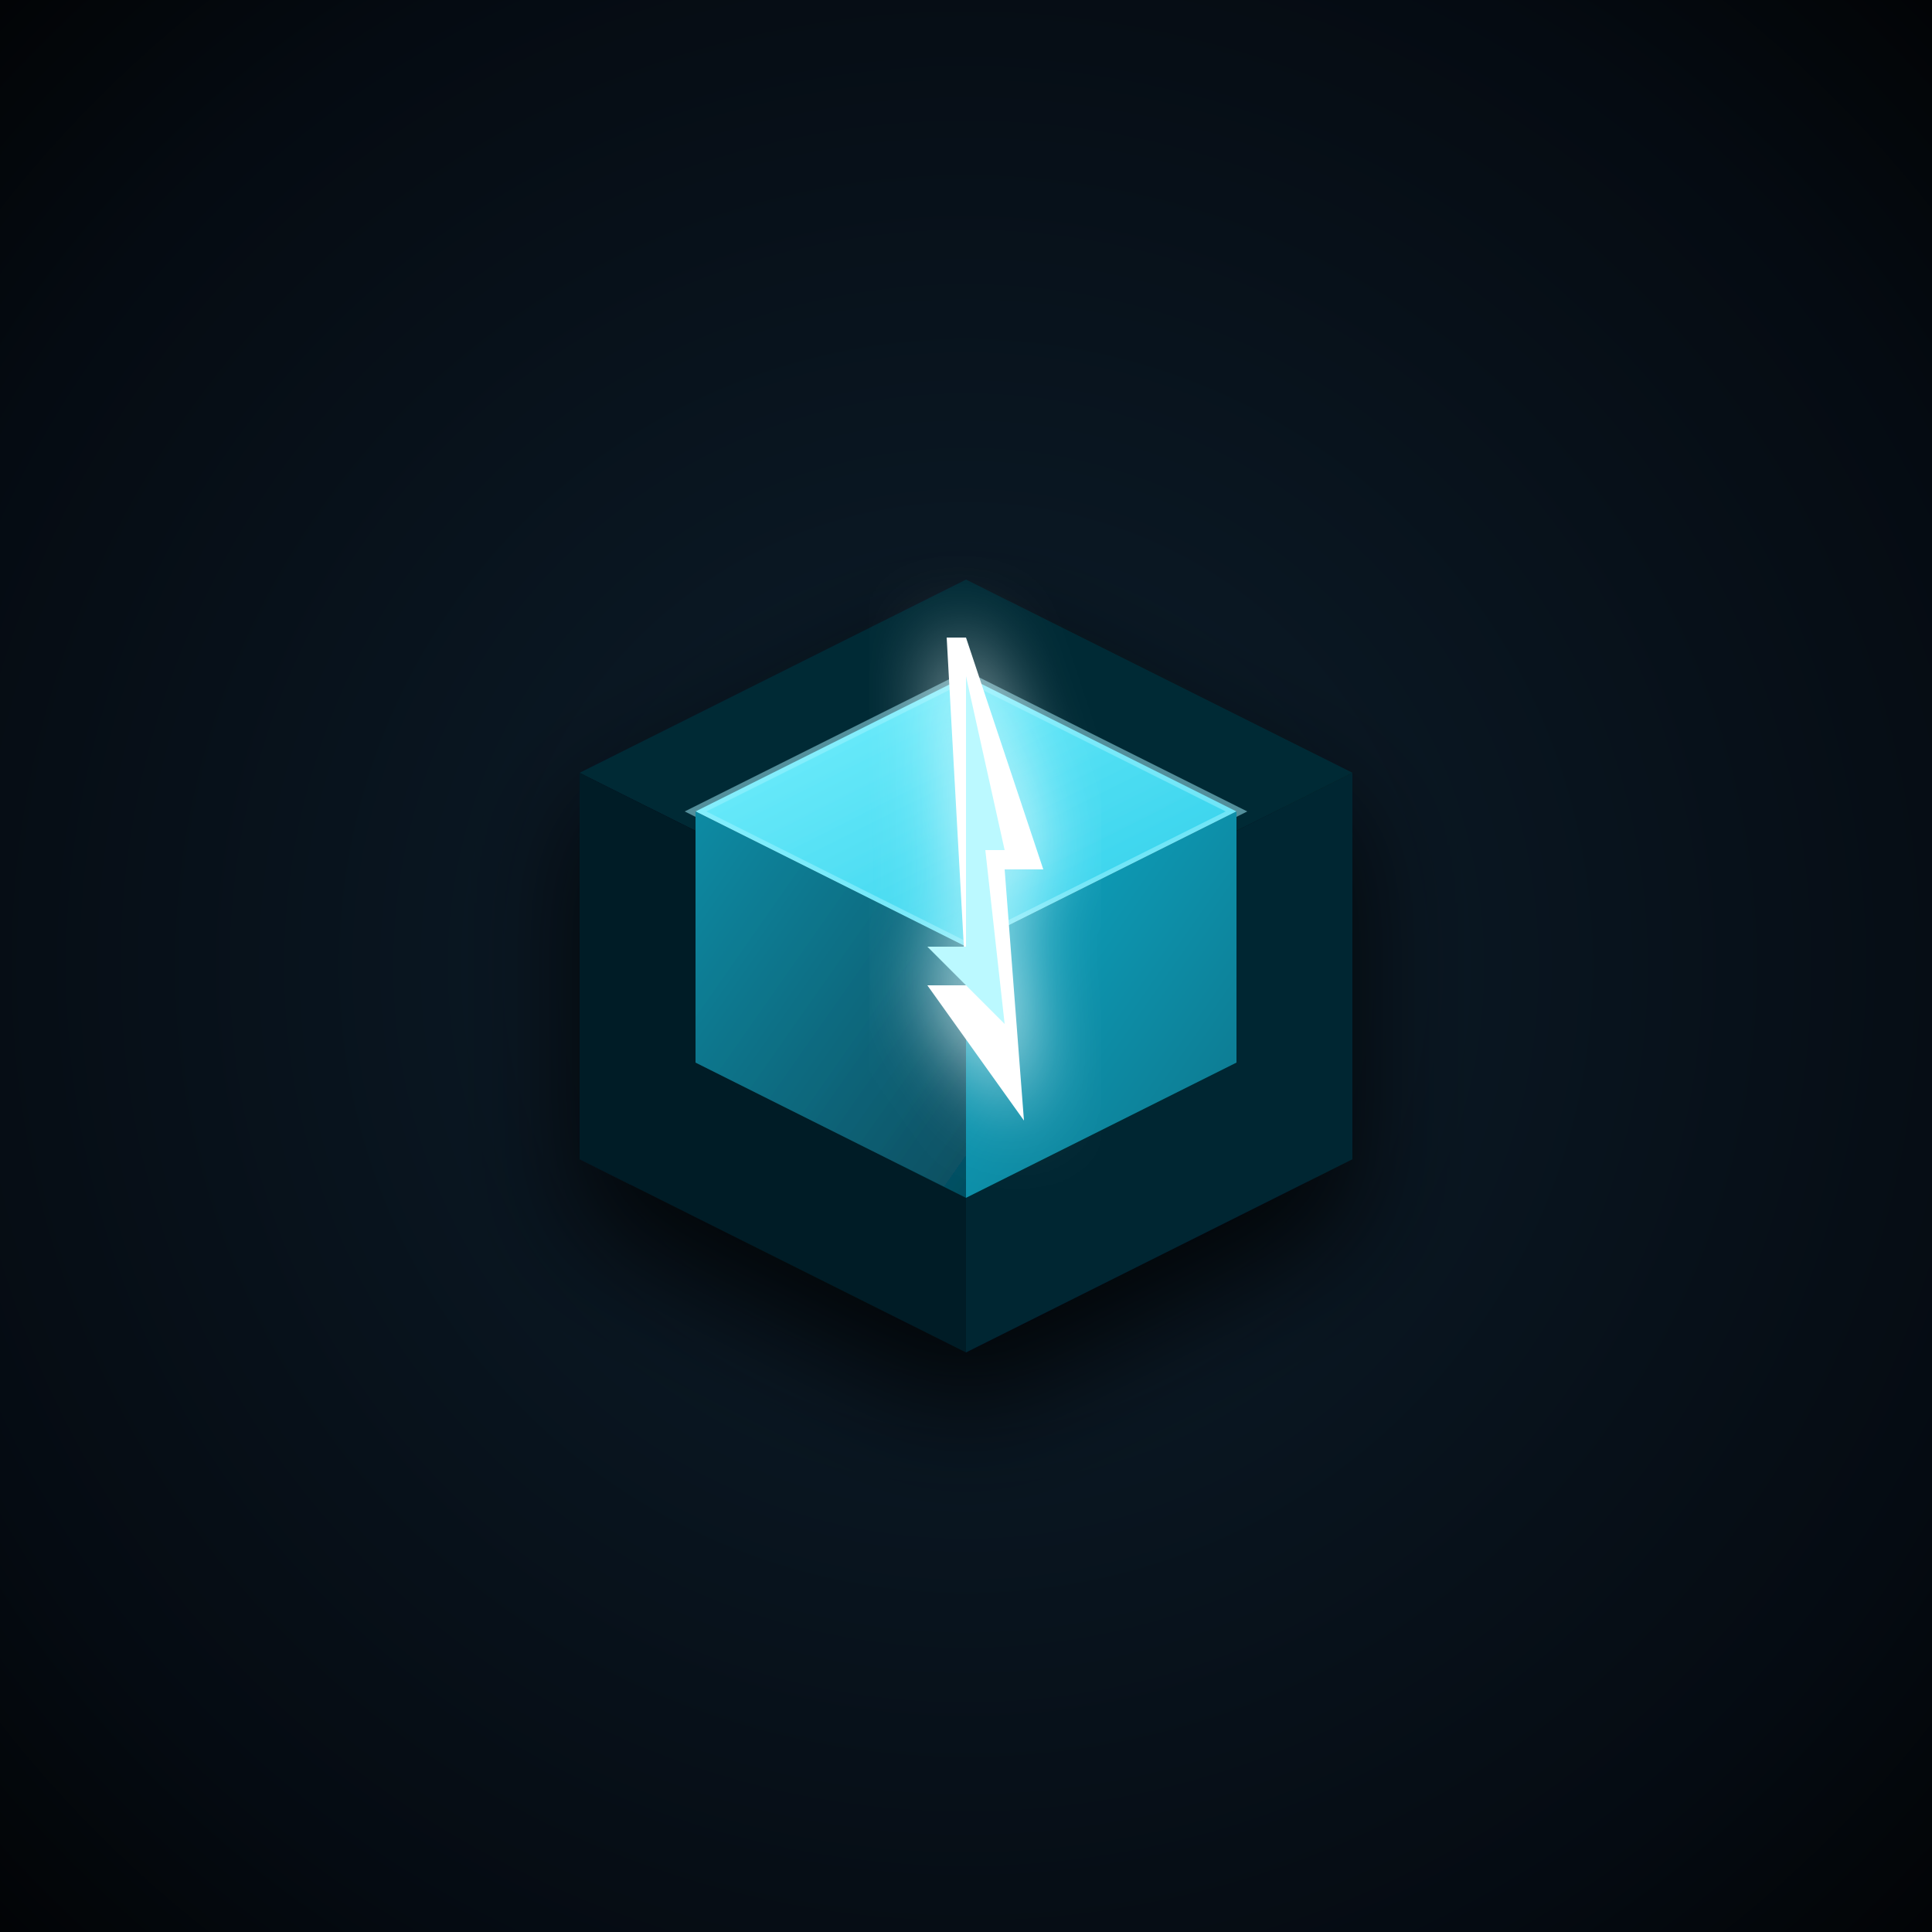
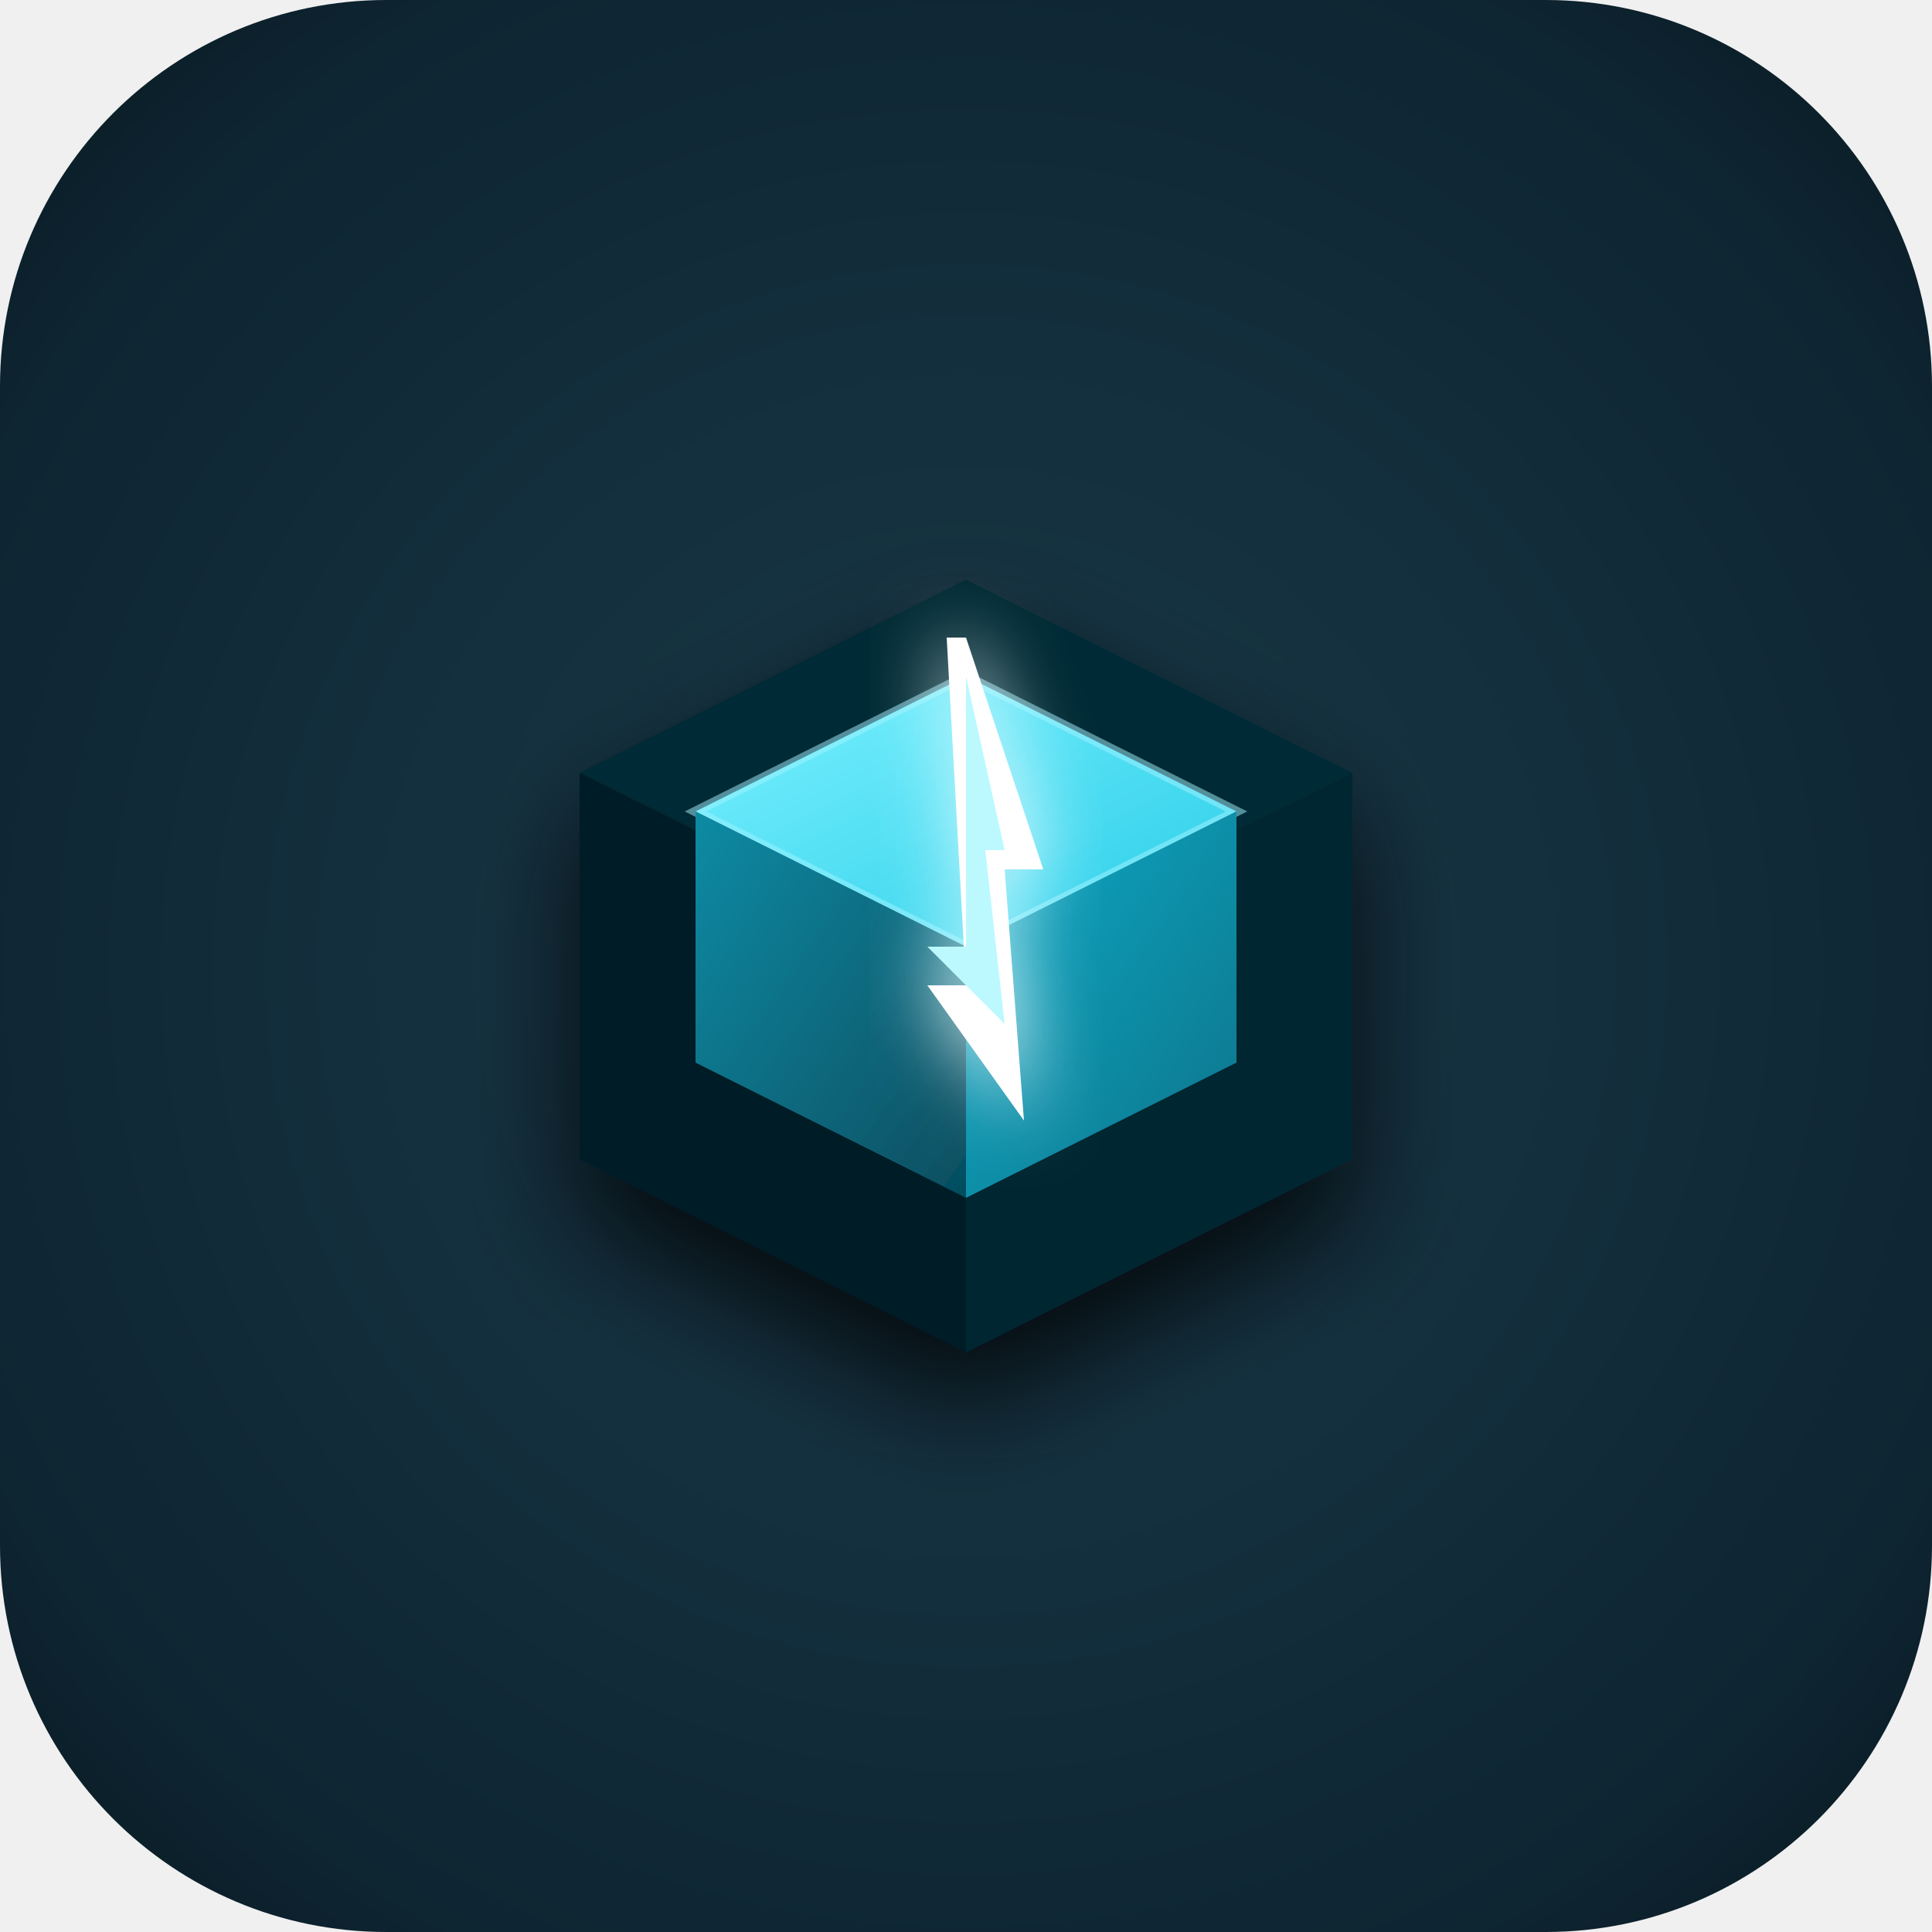
<svg xmlns="http://www.w3.org/2000/svg" width="32" height="32" viewBox="0 0 100 100" fill="none">
  <defs>
    <radialGradient id="favBg" cx="50%" cy="50%" r="70%">
-       <stop offset="0%" stop-color="#0d1f2d" />
-       <stop offset="80%" stop-color="#050b12" />
-       <stop offset="100%" stop-color="#020406" />
+       <stop offset="0%" stop-color="#1a3a4a" />
+       <stop offset="80%" stop-color="#0e2532" />
+       <stop offset="100%" stop-color="#08181f" />
    </radialGradient>
    <linearGradient id="favTop" x1="0%" y1="0%" x2="100%" y2="100%">
      <stop offset="0%" stop-color="#7bf2ff" />
      <stop offset="100%" stop-color="#29cce8" />
    </linearGradient>
    <linearGradient id="favLeft" x1="0%" y1="0%" x2="100%" y2="100%">
      <stop offset="0%" stop-color="#0f8ba4" />
      <stop offset="100%" stop-color="#064d5f" />
    </linearGradient>
    <linearGradient id="favRight" x1="0%" y1="0%" x2="100%" y2="100%">
      <stop offset="0%" stop-color="#14aac7" />
      <stop offset="100%" stop-color="#08748a" />
    </linearGradient>
    <filter id="favShadow" x="-30%" y="-30%" width="160%" height="160%">
      <feDropShadow dx="0" dy="3" stdDeviation="3" flood-color="#000000" flood-opacity="0.8" />
    </filter>
    <filter id="favGlow" x="-50%" y="-50%" width="200%" height="200%">
      <feGaussianBlur stdDeviation="2" result="blur" />
      <feMerge>
        <feMergeNode in="blur" />
        <feMergeNode in="SourceGraphic" />
      </feMerge>
    </filter>
  </defs>
-   <rect width="100" height="100" fill="url(#favBg)" />
+   <rect width="100" height="100" rx="20" fill="url(#favBg)" />
  <g filter="url(#favShadow)">
    <polygon points="50,30 70,40 50,50 30,40" fill="#042b36" />
    <polygon points="30,40 50,50 50,70 30,60" fill="#021e25" />
    <polygon points="50,50 70,40 70,60 50,70" fill="#032630" />
    <polygon points="50,35 64,42 50,49 36,42" fill="url(#favTop)" stroke="#a1f5ff" stroke-width="0.5" stroke-opacity="0.5" />
    <polygon points="36,42 50,49 50,62 36,55" fill="url(#favLeft)" />
    <polygon points="50,49 64,42 64,55 50,62" fill="url(#favRight)" />
  </g>
  <g filter="url(#favGlow)">
    <polygon points="50,33 54,45 52,45 53,58 48,51 50,51 49,33" fill="#ffffff" />
    <polygon points="50,35 52,44 51,44 52,53 48,49 50,49 50,35" fill="#bbf9ff" />
  </g>
</svg>
